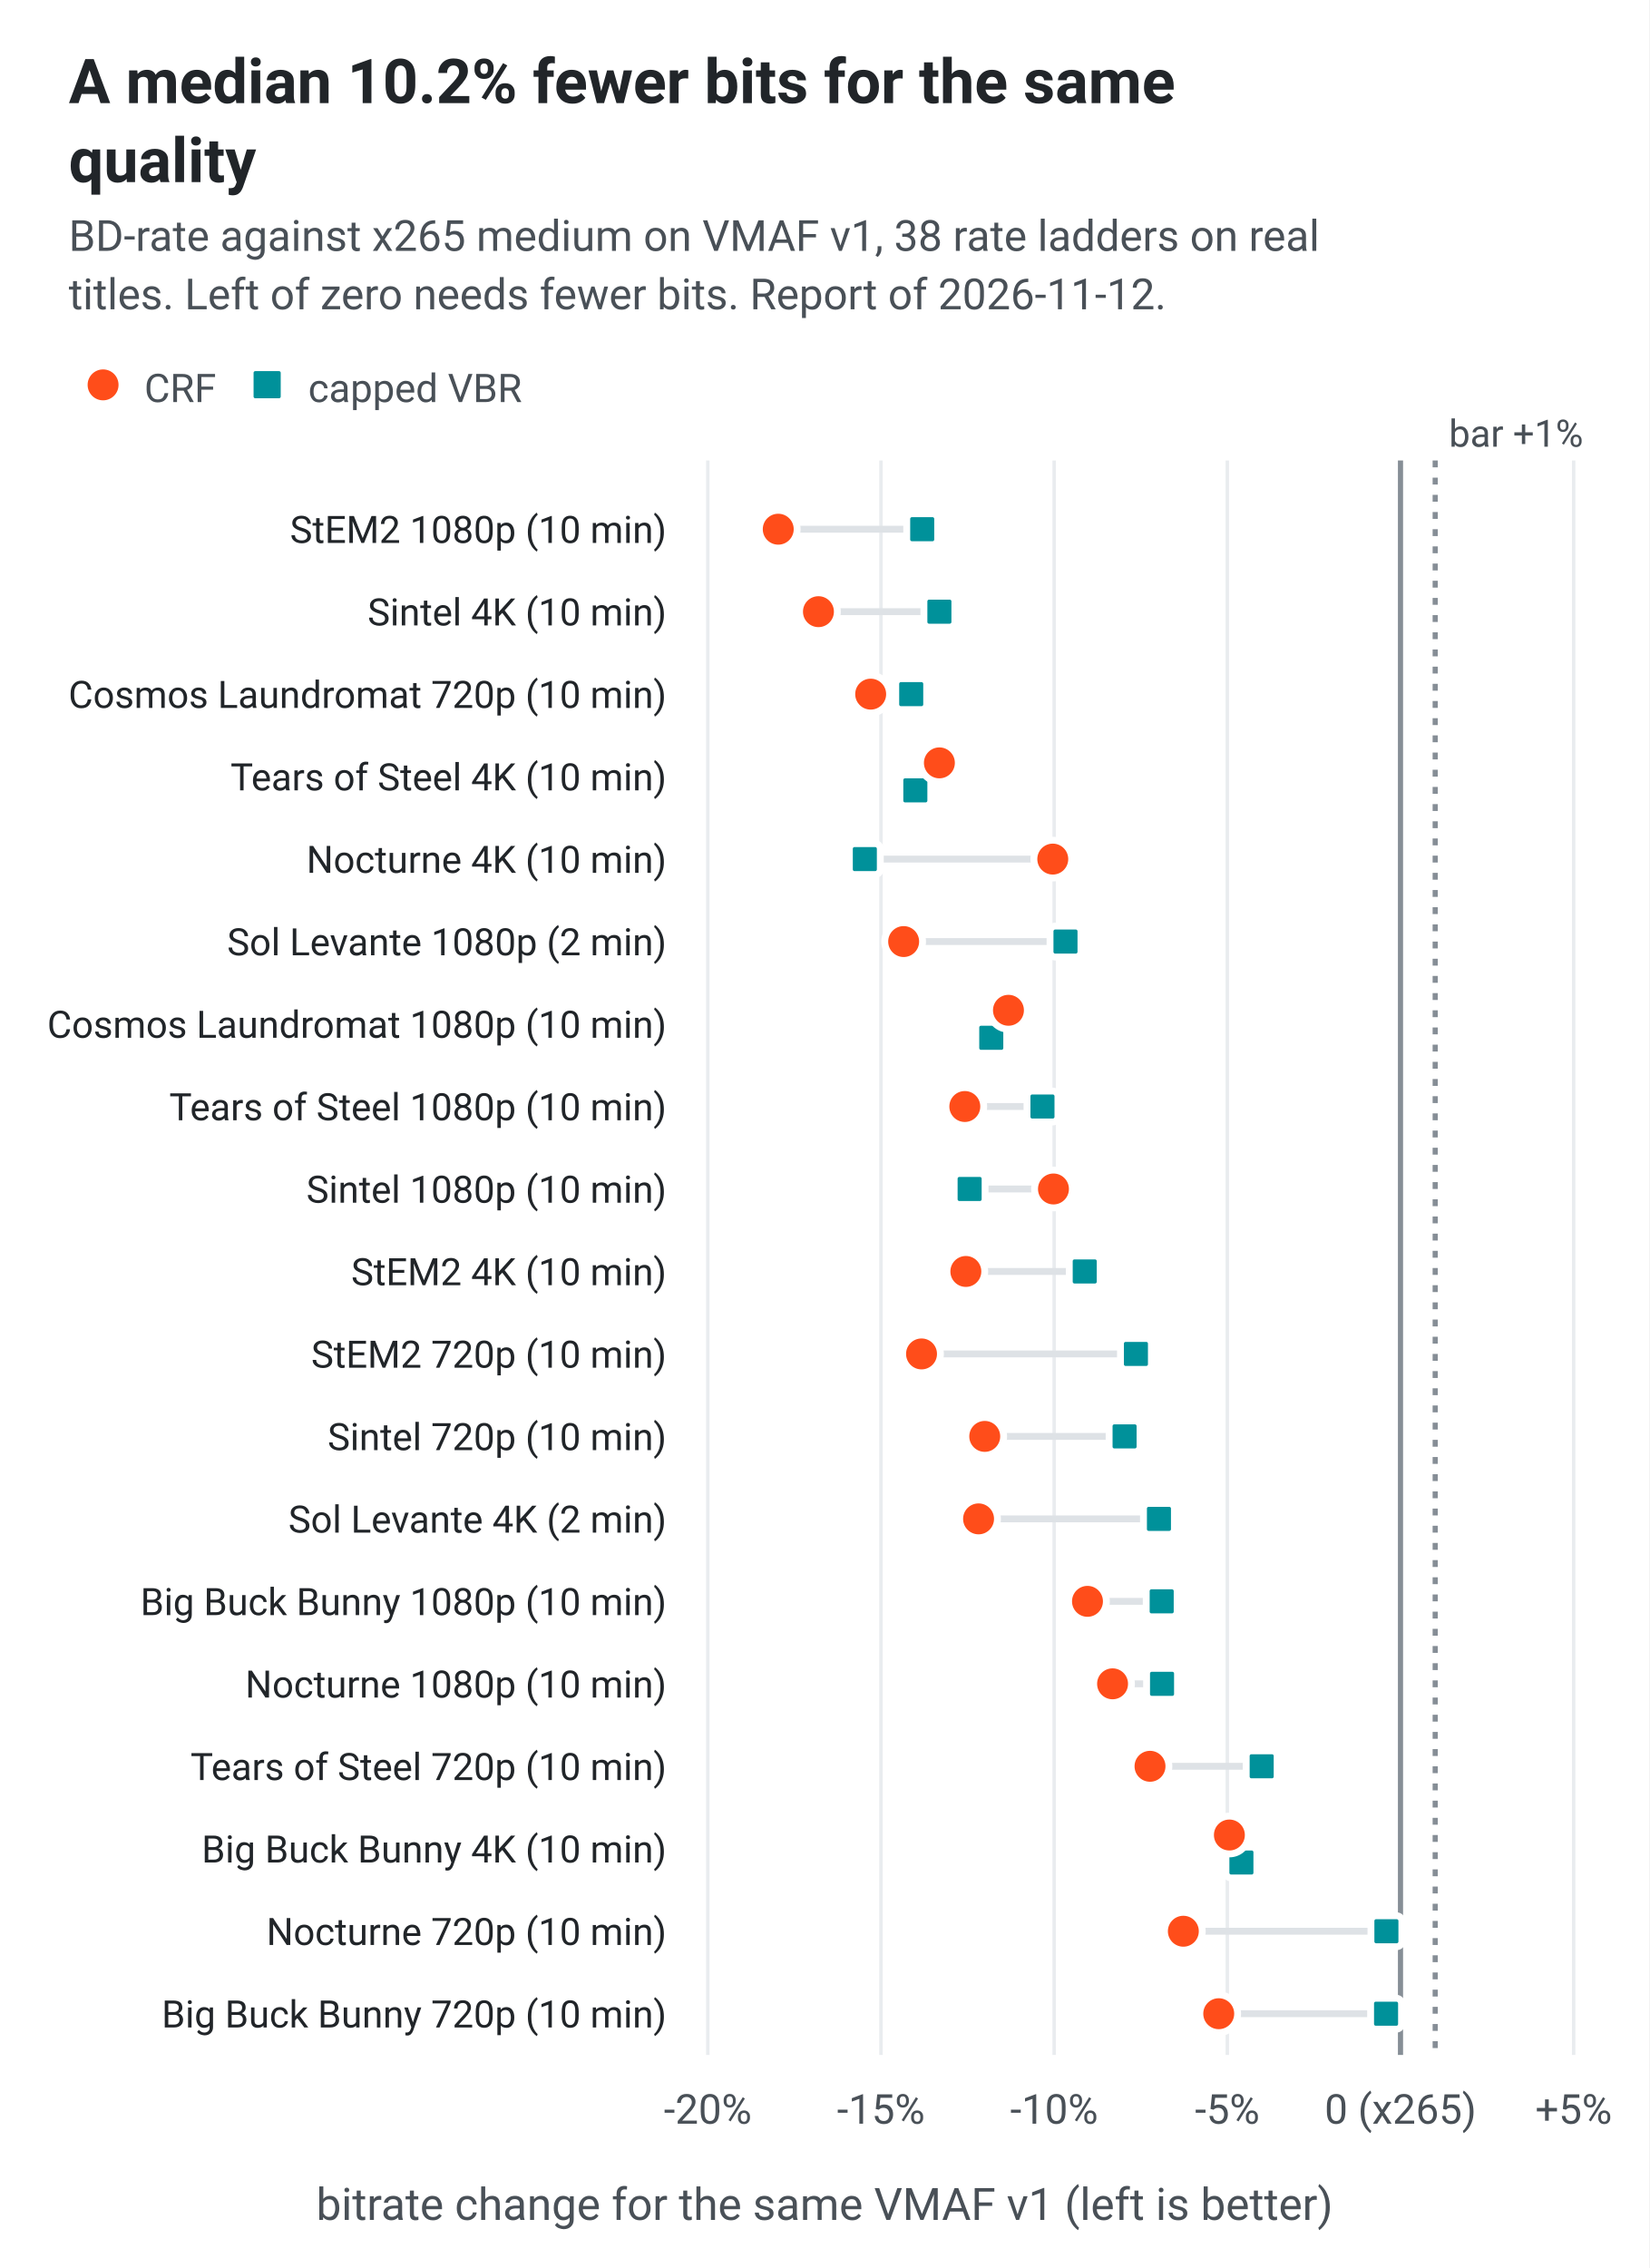
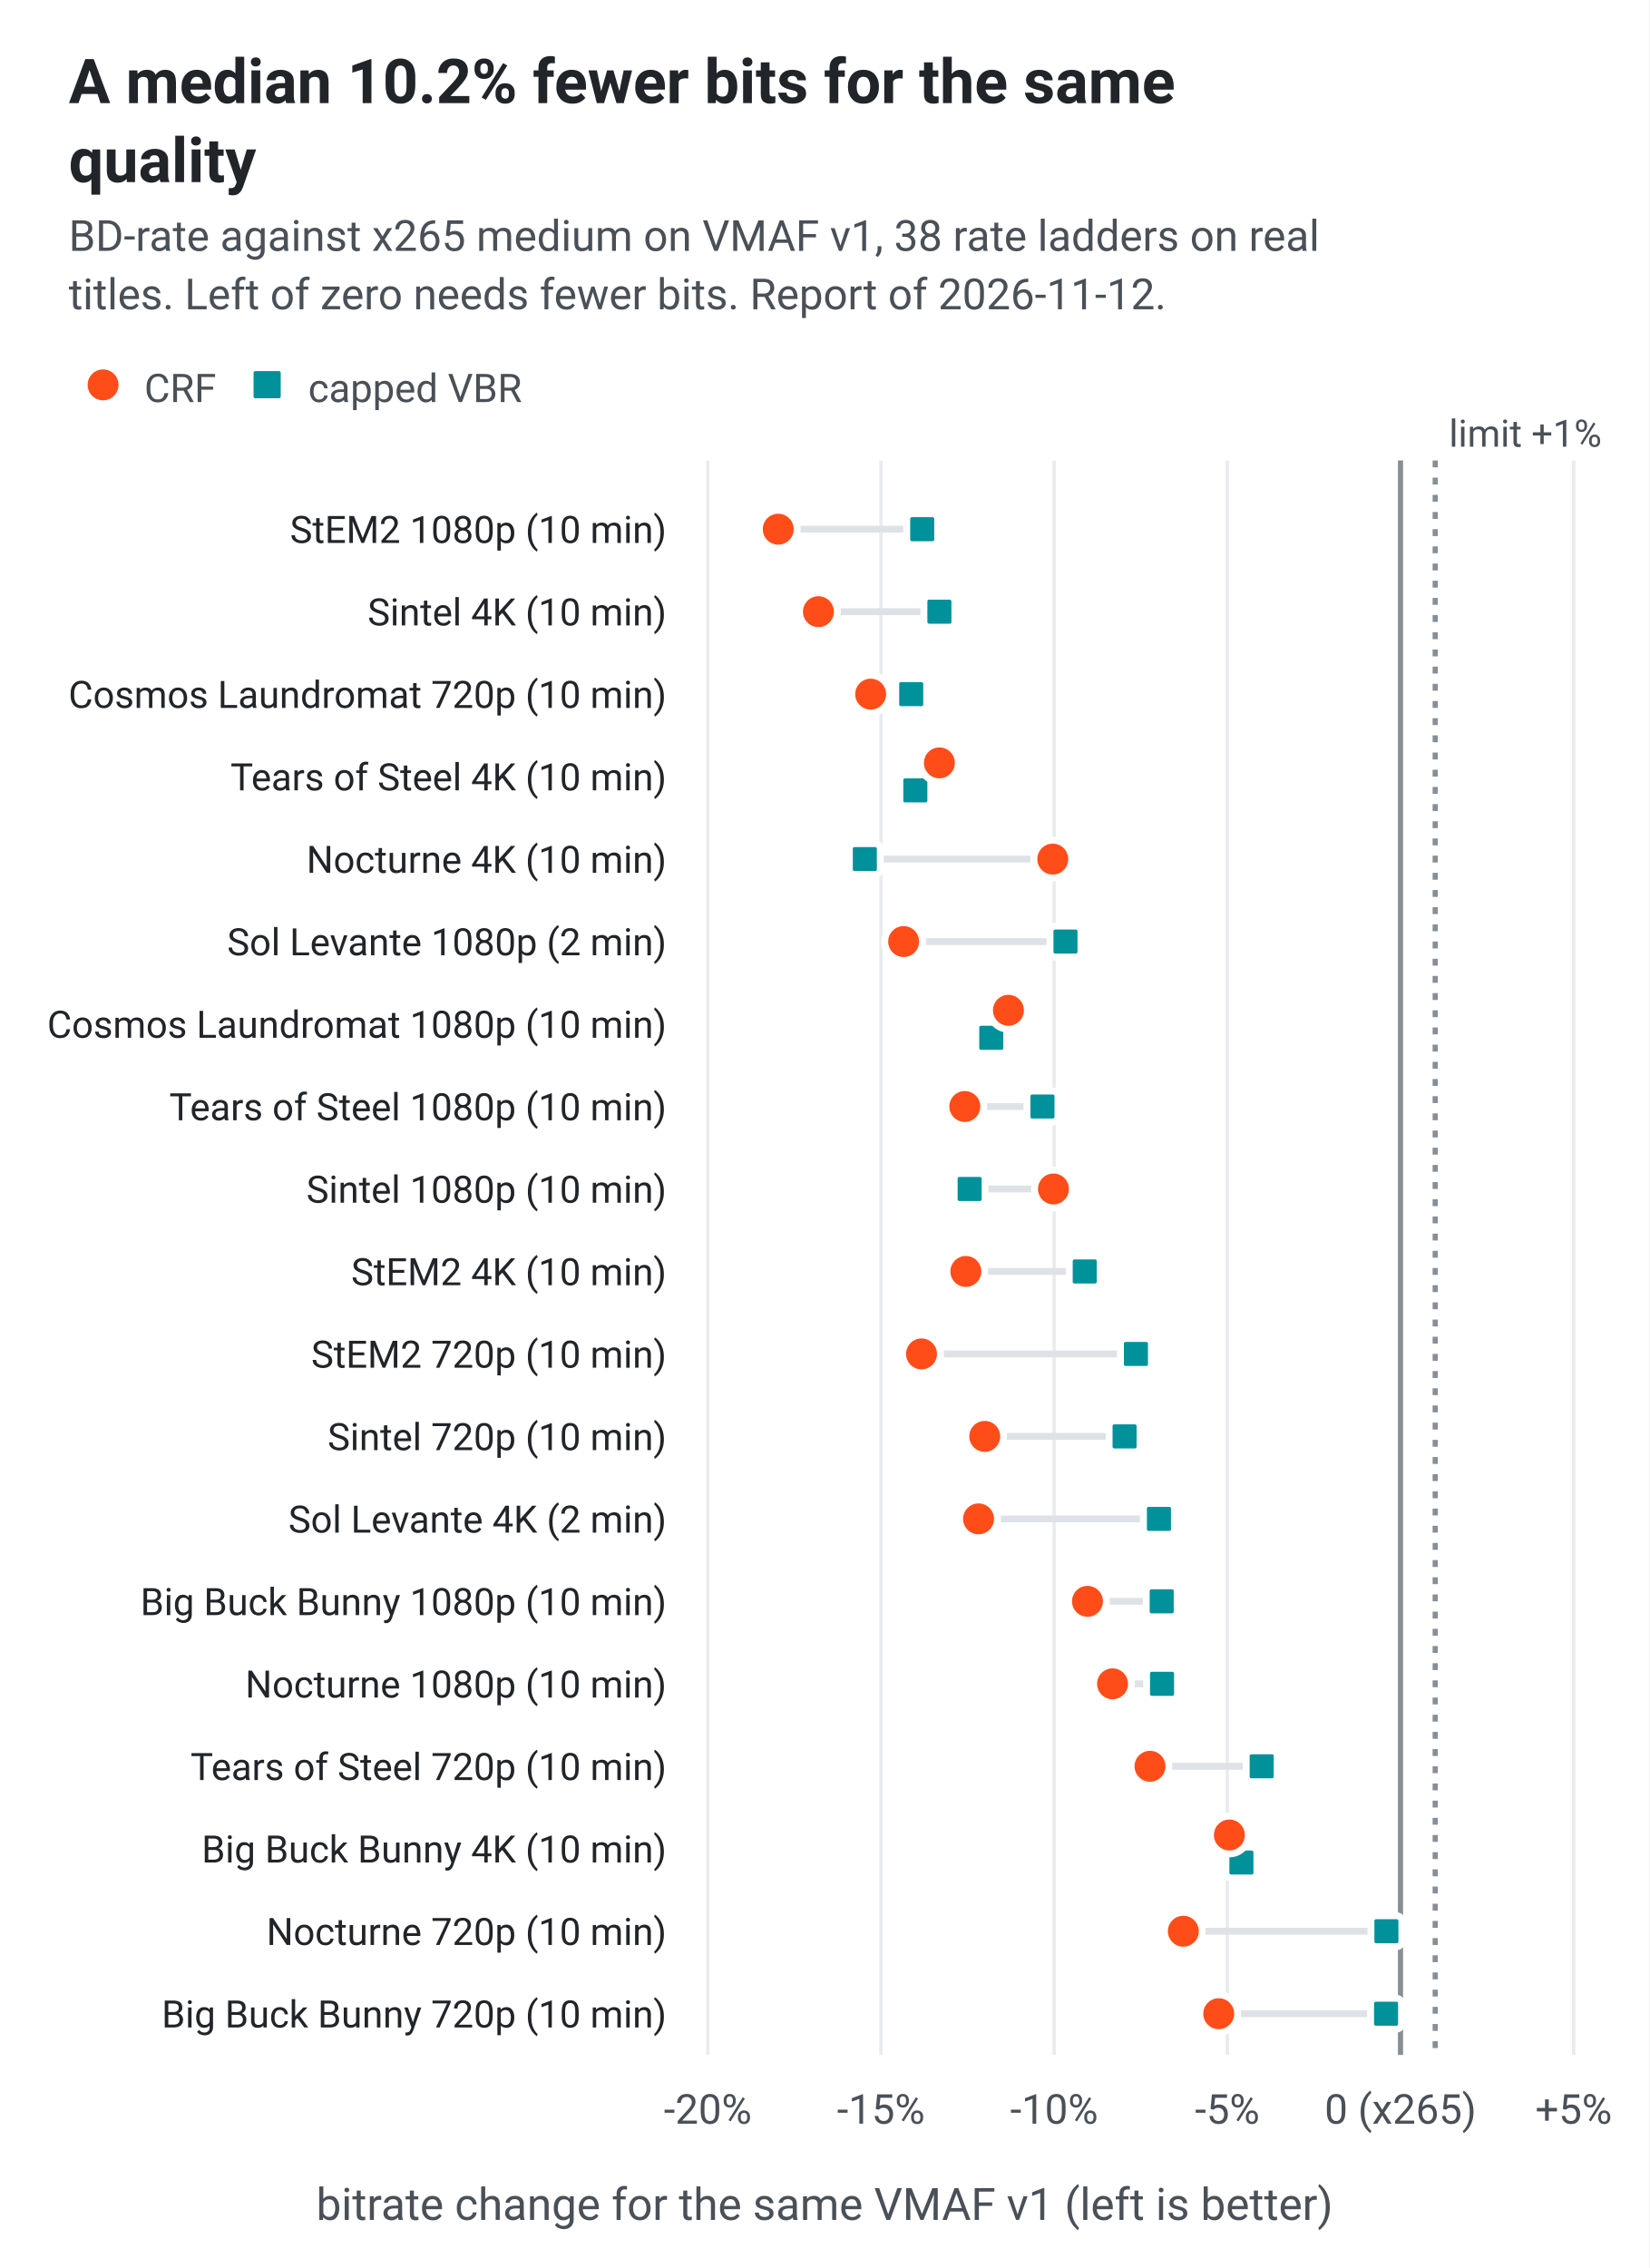
<svg xmlns="http://www.w3.org/2000/svg" width="480" height="660" viewBox="0 0 480 660" role="img">
  <style>
.bg{fill:#ffffff}.t1{fill:#212529}.t2{fill:#495057}.grid{stroke:#e9ecef}
.base{stroke:#868e96}.ring{stroke:#ffffff}.med{stroke:#212529}.band{fill:#f1f3f5}
.s1{fill:#ff4d1a}.s2{fill:#00919a}.s3{fill:#6250d6}.sx{fill:#868e96}
.l1{stroke:#ff4d1a}.l2{stroke:#00919a}.l3{stroke:#6250d6}.lx{stroke:#868e96}.span{stroke:#dee2e6}
.note{fill:#b8330a}.wash{fill:#ffe8dc}
text{font-family:system-ui,-apple-system,"Segoe UI",Roboto,Helvetica,Arial,sans-serif}
@media (prefers-color-scheme:dark){
.bg{fill:#1b1c1e}.t1{fill:#e9ecee}.t2{fill:#b6bcc1}.grid{stroke:#2e3135}
.base{stroke:#8f959a}.ring{stroke:#1b1c1e}.med{stroke:#e9ecee}.band{fill:#23262a}
.s1{fill:#ff4d1a}.s2{fill:#12a3ad}.s3{fill:#9085e9}.sx{fill:#8f959a}
.l1{stroke:#ff4d1a}.l2{stroke:#12a3ad}.l3{stroke:#9085e9}.lx{stroke:#8f959a}.span{stroke:#3a3e43}
.note{fill:#ff8a5c}.wash{fill:#45200f}}
</style>
  <rect width="100%" height="100%" class="bg" />
  <text x="20" y="30" font-size="18" class="t1" font-weight="600">A median 10.2% fewer bits for the same</text>
  <text x="20" y="53" font-size="18" class="t1" font-weight="600">quality</text>
  <text x="20" y="73" font-size="12.5" class="t2">BD-rate against x265 medium on VMAF v1, 38 rate ladders on real</text>
  <text x="20" y="90" font-size="12.5" class="t2">titles. Left of zero needs fewer bits. Report of 2026-11-12.</text>
  <g transform="translate(0 26)">
    <circle cx="30.0" cy="86.0" r="5.5" class="s1 ring" stroke-width="2" />
    <text x="42.0" y="91.0" font-size="11.5" class="t2" text-anchor="start">CRF</text>
    <rect x="72.8" y="81.0" width="9.9" height="9.9" rx="1.5" class="s2 ring" stroke-width="2" />
    <text x="89.7" y="91.0" font-size="11.5" class="t2" text-anchor="start">capped VBR</text>
    <line x1="206.0" y1="108" x2="206.0" y2="572" class="grid" stroke-width="1" />
    <text x="206.0" y="592.0" font-size="12" class="t2" text-anchor="middle">-20%</text>
    <line x1="256.4" y1="108" x2="256.4" y2="572" class="grid" stroke-width="1" />
    <text x="256.4" y="592.0" font-size="12" class="t2" text-anchor="middle">-15%</text>
    <line x1="306.8" y1="108" x2="306.8" y2="572" class="grid" stroke-width="1" />
    <text x="306.8" y="592.0" font-size="12" class="t2" text-anchor="middle">-10%</text>
    <line x1="357.2" y1="108" x2="357.2" y2="572" class="grid" stroke-width="1" />
    <text x="357.2" y="592.0" font-size="12" class="t2" text-anchor="middle">-5%</text>
    <line x1="407.6" y1="108" x2="407.6" y2="572" class="base" stroke-width="1.5" />
    <text x="407.6" y="592.0" font-size="12" class="t2" text-anchor="middle">0 (x265)</text>
    <line x1="458.0" y1="108" x2="458.0" y2="572" class="grid" stroke-width="1" />
    <text x="458.0" y="592.0" font-size="12" class="t2" text-anchor="middle">+5%</text>
    <line x1="417.7" y1="108" x2="417.7" y2="572" class="base" stroke-width="1.5" stroke-dasharray="2 3" />
-     <text x="421.7" y="104.0" font-size="11" class="t2" text-anchor="start">bar +1%</text>
+     <text x="421.7" y="104.0" font-size="11" class="t2" text-anchor="start">limit +1%</text>
    <text x="240.0" y="620.0" font-size="13" class="t2" text-anchor="middle">bitrate change for the same VMAF v1 (left is better)</text>
    <text x="194.0" y="132.0" font-size="11" class="t1" text-anchor="end">StEM2 1080p (10 min)</text>
    <line x1="226.5" y1="128.0" x2="268.4" y2="128.0" class="span" stroke-width="2" />
    <rect x="263.9" y="123.5" width="9.0" height="9.0" rx="1.5" class="s2 ring" stroke-width="2" />
    <circle cx="226.5" cy="128.0" r="5.5" class="s1 ring" stroke-width="2" />
    <text x="194.0" y="156.0" font-size="11" class="t1" text-anchor="end">Sintel 4K (10 min)</text>
    <line x1="238.2" y1="152.0" x2="273.4" y2="152.0" class="span" stroke-width="2" />
    <rect x="268.9" y="147.5" width="9.0" height="9.0" rx="1.5" class="s2 ring" stroke-width="2" />
    <circle cx="238.2" cy="152.0" r="5.5" class="s1 ring" stroke-width="2" />
    <text x="194.0" y="180.0" font-size="11" class="t1" text-anchor="end">Cosmos Laundromat 720p (10 min)</text>
    <line x1="253.4" y1="176.0" x2="265.2" y2="176.0" class="span" stroke-width="2" />
    <rect x="260.7" y="171.5" width="9.0" height="9.0" rx="1.5" class="s2 ring" stroke-width="2" />
    <circle cx="253.4" cy="176.0" r="5.5" class="s1 ring" stroke-width="2" />
    <text x="194.0" y="204.0" font-size="11" class="t1" text-anchor="end">Tears of Steel 4K (10 min)</text>
    <line x1="266.4" y1="200.0" x2="273.4" y2="200.0" class="span" stroke-width="2" />
    <rect x="261.9" y="199.5" width="9.0" height="9.0" rx="1.5" class="s2 ring" stroke-width="2" />
    <circle cx="273.4" cy="196.0" r="5.5" class="s1 ring" stroke-width="2" />
    <text x="194.0" y="228.0" font-size="11" class="t1" text-anchor="end">Nocturne 4K (10 min)</text>
    <line x1="251.7" y1="224.0" x2="306.4" y2="224.0" class="span" stroke-width="2" />
    <rect x="247.2" y="219.5" width="9.0" height="9.0" rx="1.5" class="s2 ring" stroke-width="2" />
    <circle cx="306.4" cy="224.0" r="5.5" class="s1 ring" stroke-width="2" />
    <text x="194.0" y="252.0" font-size="11" class="t1" text-anchor="end">Sol Levante 1080p (2 min)</text>
    <line x1="263.0" y1="248.0" x2="310.1" y2="248.0" class="span" stroke-width="2" />
    <rect x="305.6" y="243.5" width="9.0" height="9.0" rx="1.5" class="s2 ring" stroke-width="2" />
    <circle cx="263.0" cy="248.0" r="5.5" class="s1 ring" stroke-width="2" />
    <text x="194.0" y="276.0" font-size="11" class="t1" text-anchor="end">Cosmos Laundromat 1080p (10 min)</text>
    <line x1="288.5" y1="272.0" x2="293.5" y2="272.0" class="span" stroke-width="2" />
    <rect x="284.0" y="271.5" width="9.0" height="9.0" rx="1.5" class="s2 ring" stroke-width="2" />
    <circle cx="293.5" cy="268.0" r="5.5" class="s1 ring" stroke-width="2" />
    <text x="194.0" y="300.0" font-size="11" class="t1" text-anchor="end">Tears of Steel 1080p (10 min)</text>
    <line x1="280.8" y1="296.0" x2="303.4" y2="296.0" class="span" stroke-width="2" />
    <rect x="298.9" y="291.5" width="9.0" height="9.0" rx="1.5" class="s2 ring" stroke-width="2" />
    <circle cx="280.8" cy="296.0" r="5.5" class="s1 ring" stroke-width="2" />
    <text x="194.0" y="324.0" font-size="11" class="t1" text-anchor="end">Sintel 1080p (10 min)</text>
    <line x1="282.2" y1="320.0" x2="306.6" y2="320.0" class="span" stroke-width="2" />
    <rect x="277.7" y="315.5" width="9.0" height="9.0" rx="1.5" class="s2 ring" stroke-width="2" />
    <circle cx="306.6" cy="320.0" r="5.5" class="s1 ring" stroke-width="2" />
    <text x="194.0" y="348.0" font-size="11" class="t1" text-anchor="end">StEM2 4K (10 min)</text>
    <line x1="281.1" y1="344.0" x2="315.7" y2="344.0" class="span" stroke-width="2" />
    <rect x="311.2" y="339.5" width="9.0" height="9.0" rx="1.5" class="s2 ring" stroke-width="2" />
    <circle cx="281.1" cy="344.0" r="5.5" class="s1 ring" stroke-width="2" />
    <text x="194.0" y="372.0" font-size="11" class="t1" text-anchor="end">StEM2 720p (10 min)</text>
    <line x1="268.2" y1="368.0" x2="330.6" y2="368.0" class="span" stroke-width="2" />
    <rect x="326.1" y="363.5" width="9.0" height="9.0" rx="1.5" class="s2 ring" stroke-width="2" />
    <circle cx="268.2" cy="368.0" r="5.5" class="s1 ring" stroke-width="2" />
    <text x="194.0" y="396.0" font-size="11" class="t1" text-anchor="end">Sintel 720p (10 min)</text>
    <line x1="286.6" y1="392.0" x2="327.3" y2="392.0" class="span" stroke-width="2" />
    <rect x="322.8" y="387.5" width="9.0" height="9.0" rx="1.5" class="s2 ring" stroke-width="2" />
    <circle cx="286.6" cy="392.0" r="5.5" class="s1 ring" stroke-width="2" />
    <text x="194.0" y="420.0" font-size="11" class="t1" text-anchor="end">Sol Levante 4K (2 min)</text>
    <line x1="284.8" y1="416.0" x2="337.3" y2="416.0" class="span" stroke-width="2" />
    <rect x="332.8" y="411.5" width="9.0" height="9.0" rx="1.5" class="s2 ring" stroke-width="2" />
    <circle cx="284.8" cy="416.0" r="5.5" class="s1 ring" stroke-width="2" />
    <text x="194.0" y="444.0" font-size="11" class="t1" text-anchor="end">Big Buck Bunny 1080p (10 min)</text>
    <line x1="316.5" y1="440.0" x2="338.1" y2="440.0" class="span" stroke-width="2" />
    <rect x="333.6" y="435.5" width="9.0" height="9.0" rx="1.5" class="s2 ring" stroke-width="2" />
    <circle cx="316.5" cy="440.0" r="5.5" class="s1 ring" stroke-width="2" />
    <text x="194.0" y="468.0" font-size="11" class="t1" text-anchor="end">Nocturne 1080p (10 min)</text>
    <line x1="323.8" y1="464.0" x2="338.2" y2="464.0" class="span" stroke-width="2" />
    <rect x="333.7" y="459.5" width="9.0" height="9.0" rx="1.5" class="s2 ring" stroke-width="2" />
    <circle cx="323.8" cy="464.0" r="5.5" class="s1 ring" stroke-width="2" />
    <text x="194.0" y="492.0" font-size="11" class="t1" text-anchor="end">Tears of Steel 720p (10 min)</text>
    <line x1="334.7" y1="488.0" x2="367.2" y2="488.0" class="span" stroke-width="2" />
    <rect x="362.7" y="483.5" width="9.0" height="9.0" rx="1.5" class="s2 ring" stroke-width="2" />
    <circle cx="334.7" cy="488.0" r="5.5" class="s1 ring" stroke-width="2" />
    <text x="194.0" y="516.0" font-size="11" class="t1" text-anchor="end">Big Buck Bunny 4K (10 min)</text>
    <line x1="357.8" y1="512.0" x2="361.3" y2="512.0" class="span" stroke-width="2" />
    <rect x="356.8" y="511.5" width="9.0" height="9.0" rx="1.5" class="s2 ring" stroke-width="2" />
    <circle cx="357.8" cy="508.0" r="5.5" class="s1 ring" stroke-width="2" />
    <text x="194.0" y="540.0" font-size="11" class="t1" text-anchor="end">Nocturne 720p (10 min)</text>
    <line x1="344.4" y1="536.0" x2="403.5" y2="536.0" class="span" stroke-width="2" />
    <rect x="399.0" y="531.5" width="9.0" height="9.0" rx="1.5" class="s2 ring" stroke-width="2" />
    <circle cx="344.4" cy="536.0" r="5.5" class="s1 ring" stroke-width="2" />
    <text x="194.0" y="564.0" font-size="11" class="t1" text-anchor="end">Big Buck Bunny 720p (10 min)</text>
    <line x1="354.7" y1="560.0" x2="403.4" y2="560.0" class="span" stroke-width="2" />
    <rect x="398.9" y="555.5" width="9.0" height="9.0" rx="1.5" class="s2 ring" stroke-width="2" />
    <circle cx="354.7" cy="560.0" r="5.5" class="s1 ring" stroke-width="2" />
  </g>
</svg>
